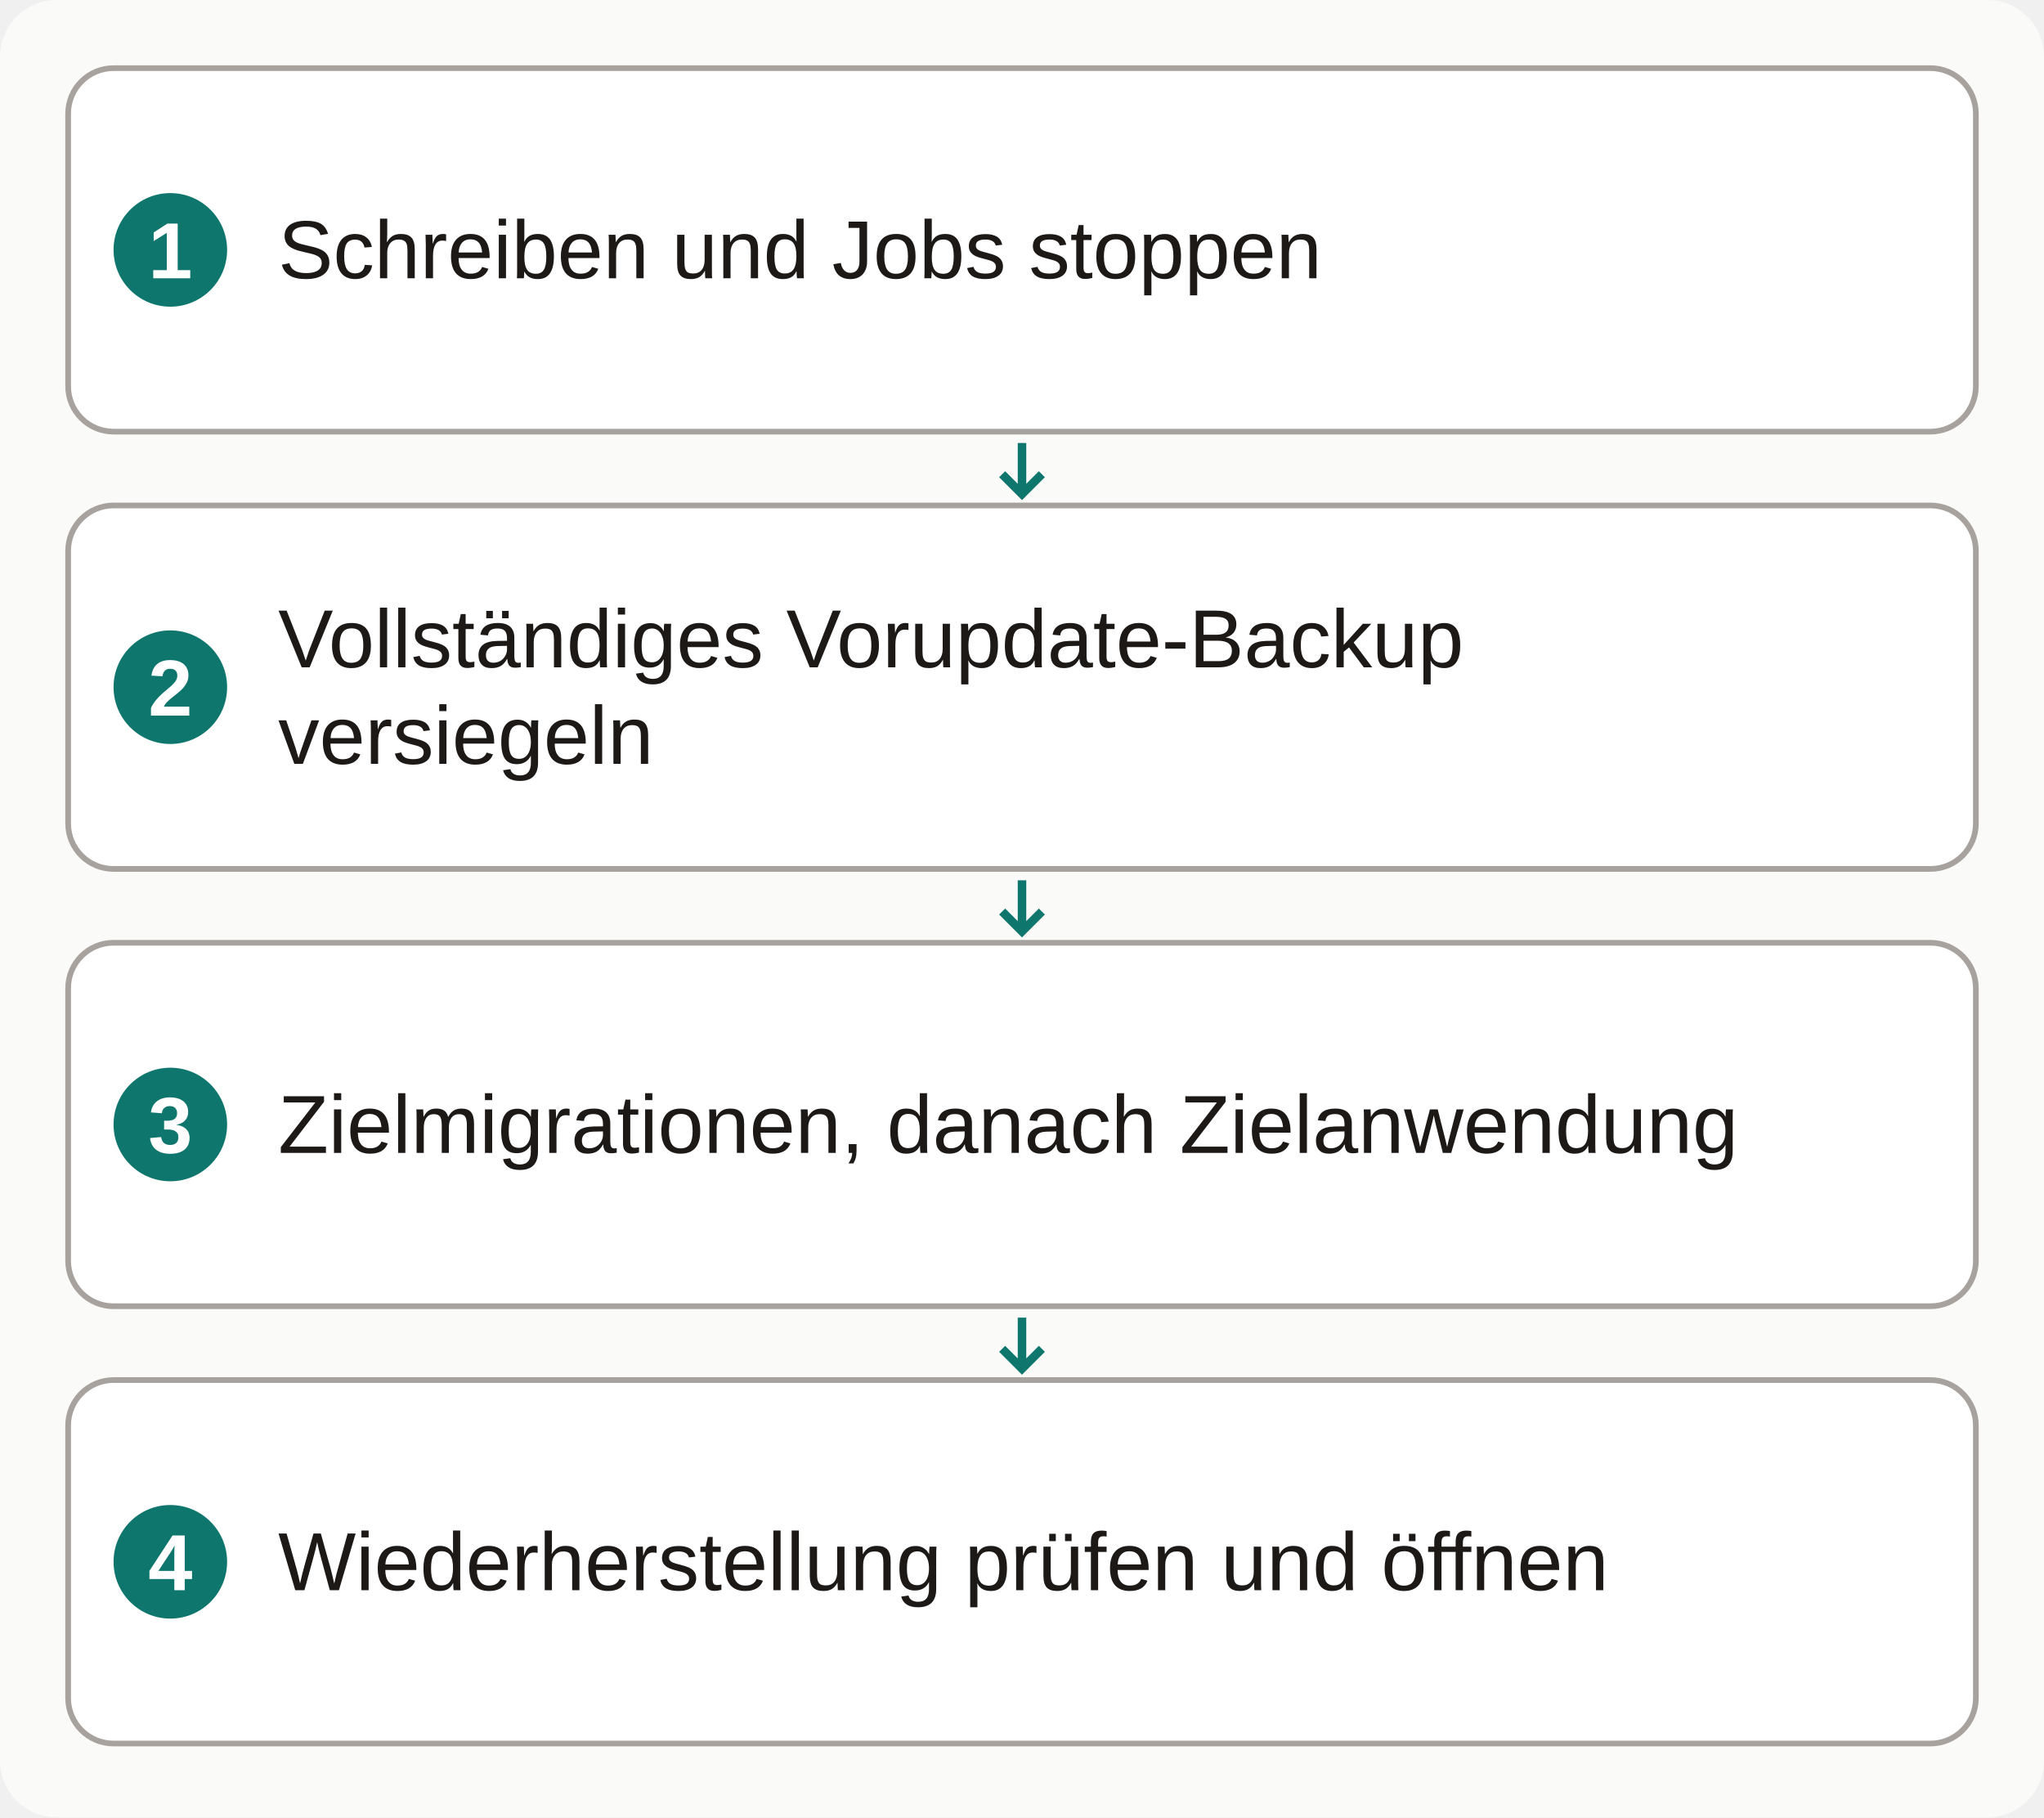
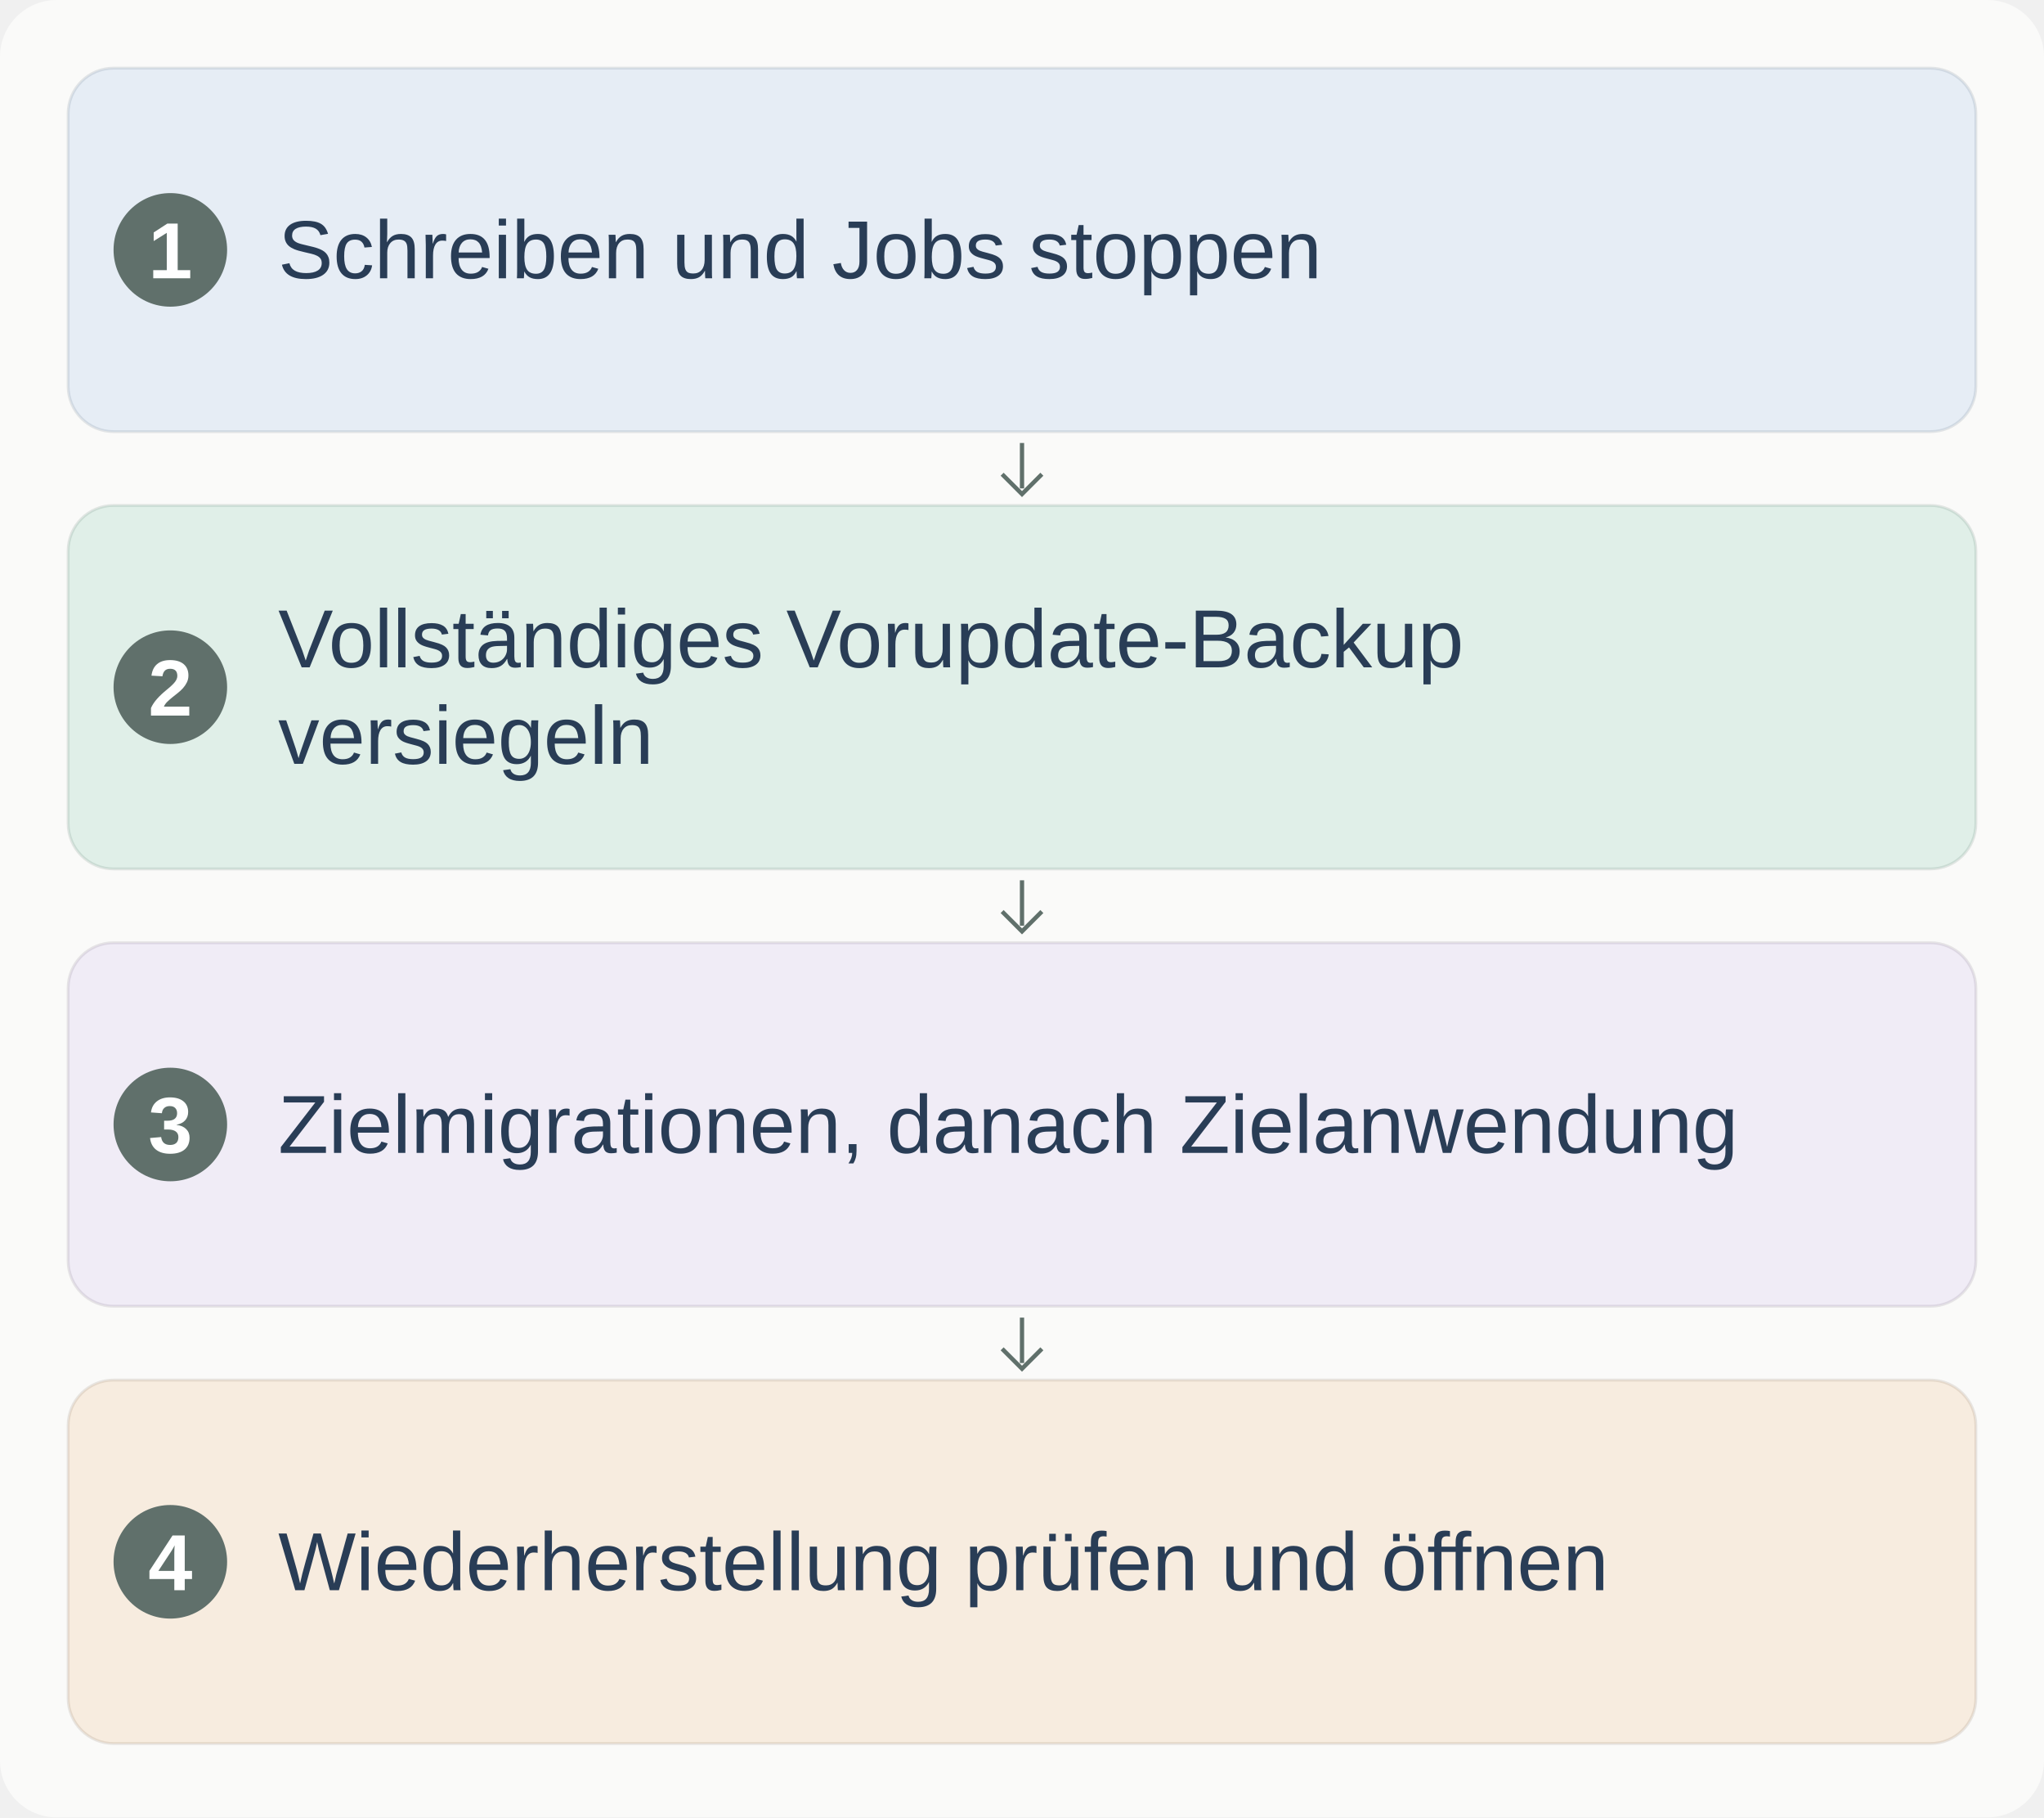
<svg xmlns="http://www.w3.org/2000/svg" width="720" height="640" viewBox="0 0 720 640" role="img" aria-labelledby="title desc">
  <rect width="720" height="640" rx="20" fill="#fafaf9" />
-   <rect x="24" y="24" width="672" height="128" rx="16" fill="#ffffff" stroke="#a8a29e" stroke-width="2" />
-   <circle cx="60" cy="88" r="20" fill="#0f766e" />
+   <rect x="24" y="24" width="672" height="128" rx="16" fill="#e6edf5" stroke="#293d56" stroke-width="1" stroke-opacity="0.12" />
+   <circle cx="60" cy="88" r="20" fill="#60706b" />
  <text x="60" y="98" text-anchor="middle" font-family="Arial, sans-serif" font-size="28" font-weight="700" fill="#ffffff">1</text>
-   <text x="98" y="98" font-family="Arial, sans-serif" font-size="29" fill="#1c1917">Schreiben und Jobs stoppen</text>
-   <path d="M360 156v16m-7-5 7 7 7-7" fill="none" stroke="#0f766e" stroke-width="3" />
-   <rect x="24" y="178" width="672" height="128" rx="16" fill="#ffffff" stroke="#a8a29e" stroke-width="2" />
-   <circle cx="60" cy="242" r="20" fill="#0f766e" />
+   <text x="98" y="98" font-family="Arial, sans-serif" font-size="29" fill="#293d56">Schreiben und Jobs stoppen</text>
+   <path d="M360 156v16m-7-5 7 7 7-7" fill="none" stroke="#60706b" stroke-width="1.5" />
+   <rect x="24" y="178" width="672" height="128" rx="16" fill="#e0efe8" stroke="#1e4436" stroke-width="1" stroke-opacity="0.12" />
+   <circle cx="60" cy="242" r="20" fill="#60706b" />
  <text x="60" y="252" text-anchor="middle" font-family="Arial, sans-serif" font-size="28" font-weight="700" fill="#ffffff">2</text>
-   <text x="98" y="235" font-family="Arial, sans-serif" font-size="29" fill="#1c1917">Vollständiges Vorupdate-Backup</text>
-   <text x="98" y="269" font-family="Arial, sans-serif" font-size="29" fill="#1c1917">versiegeln</text>
-   <path d="M360 310v16m-7-5 7 7 7-7" fill="none" stroke="#0f766e" stroke-width="3" />
-   <rect x="24" y="332" width="672" height="128" rx="16" fill="#ffffff" stroke="#a8a29e" stroke-width="2" />
-   <circle cx="60" cy="396" r="20" fill="#0f766e" />
+   <text x="98" y="235" font-family="Arial, sans-serif" font-size="29" fill="#293d56">Vollständiges Vorupdate-Backup</text>
+   <text x="98" y="269" font-family="Arial, sans-serif" font-size="29" fill="#293d56">versiegeln</text>
+   <path d="M360 310v16m-7-5 7 7 7-7" fill="none" stroke="#60706b" stroke-width="1.5" />
+   <rect x="24" y="332" width="672" height="128" rx="16" fill="#f0ecf6" stroke="#433352" stroke-width="1" stroke-opacity="0.12" />
+   <circle cx="60" cy="396" r="20" fill="#60706b" />
  <text x="60" y="406" text-anchor="middle" font-family="Arial, sans-serif" font-size="28" font-weight="700" fill="#ffffff">3</text>
-   <text x="98" y="406" font-family="Arial, sans-serif" font-size="29" fill="#1c1917">Zielmigrationen, danach Zielanwendung</text>
-   <path d="M360 464v16m-7-5 7 7 7-7" fill="none" stroke="#0f766e" stroke-width="3" />
-   <rect x="24" y="486" width="672" height="128" rx="16" fill="#ffffff" stroke="#a8a29e" stroke-width="2" />
-   <circle cx="60" cy="550" r="20" fill="#0f766e" />
+   <text x="98" y="406" font-family="Arial, sans-serif" font-size="29" fill="#293d56">Zielmigrationen, danach Zielanwendung</text>
+   <path d="M360 464v16m-7-5 7 7 7-7" fill="none" stroke="#60706b" stroke-width="1.5" />
+   <rect x="24" y="486" width="672" height="128" rx="16" fill="#f7ecdf" stroke="#573e28" stroke-width="1" stroke-opacity="0.12" />
+   <circle cx="60" cy="550" r="20" fill="#60706b" />
  <text x="60" y="560" text-anchor="middle" font-family="Arial, sans-serif" font-size="28" font-weight="700" fill="#ffffff">4</text>
-   <text x="98" y="560" font-family="Arial, sans-serif" font-size="29" fill="#1c1917">Wiederherstellung prüfen und öffnen</text>
+   <text x="98" y="560" font-family="Arial, sans-serif" font-size="29" fill="#293d56">Wiederherstellung prüfen und öffnen</text>
</svg>
